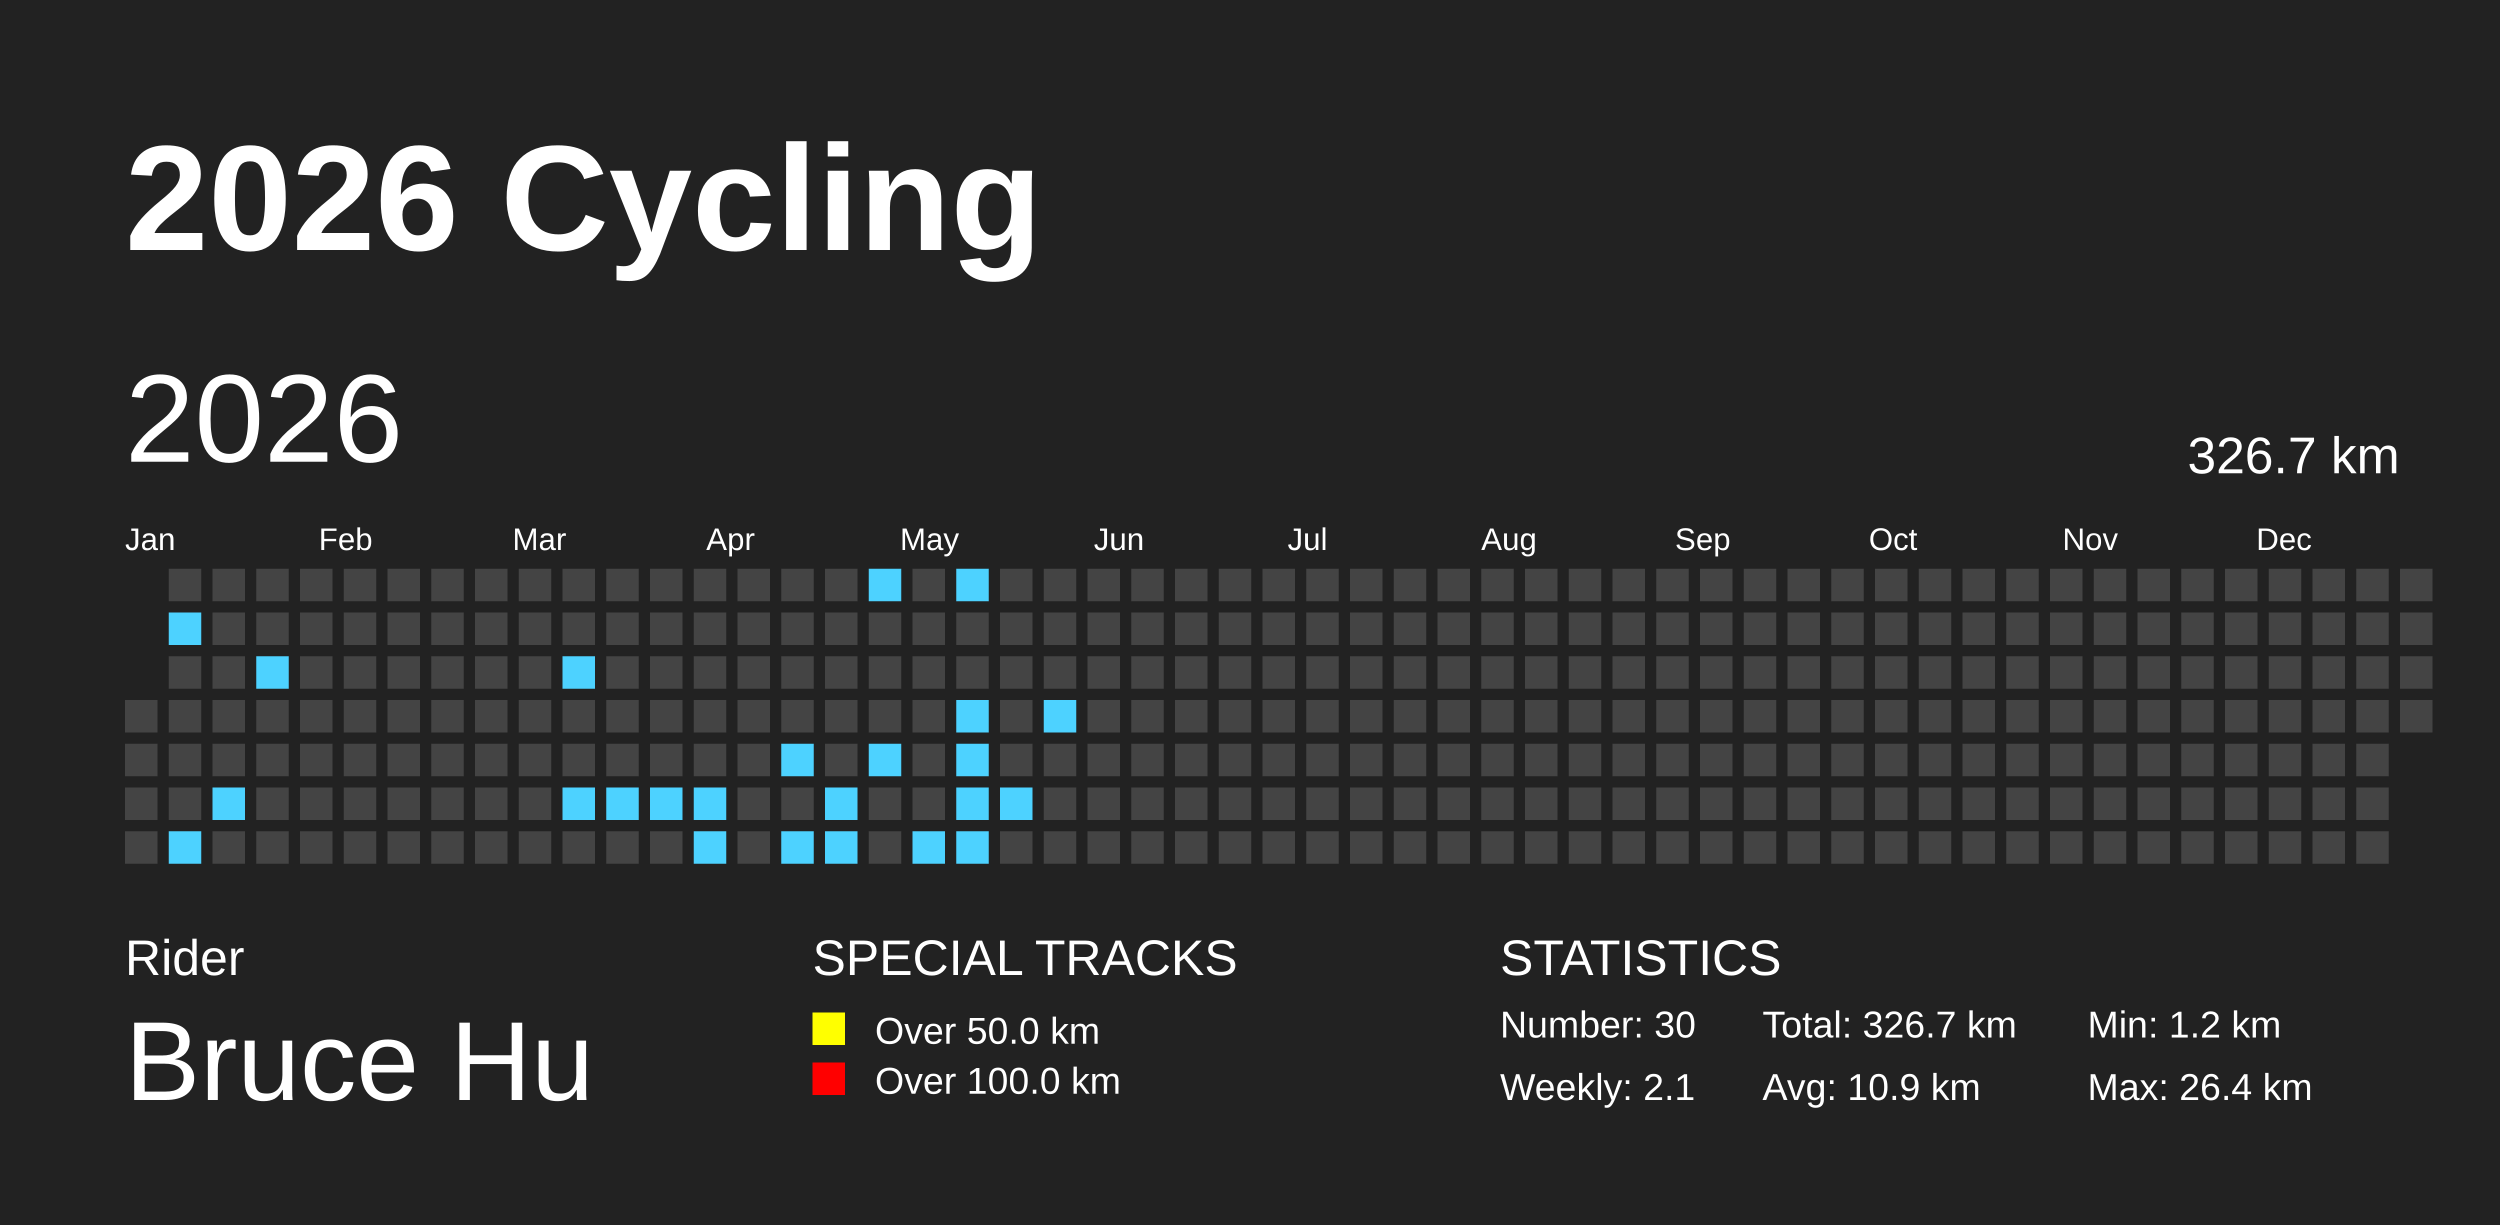
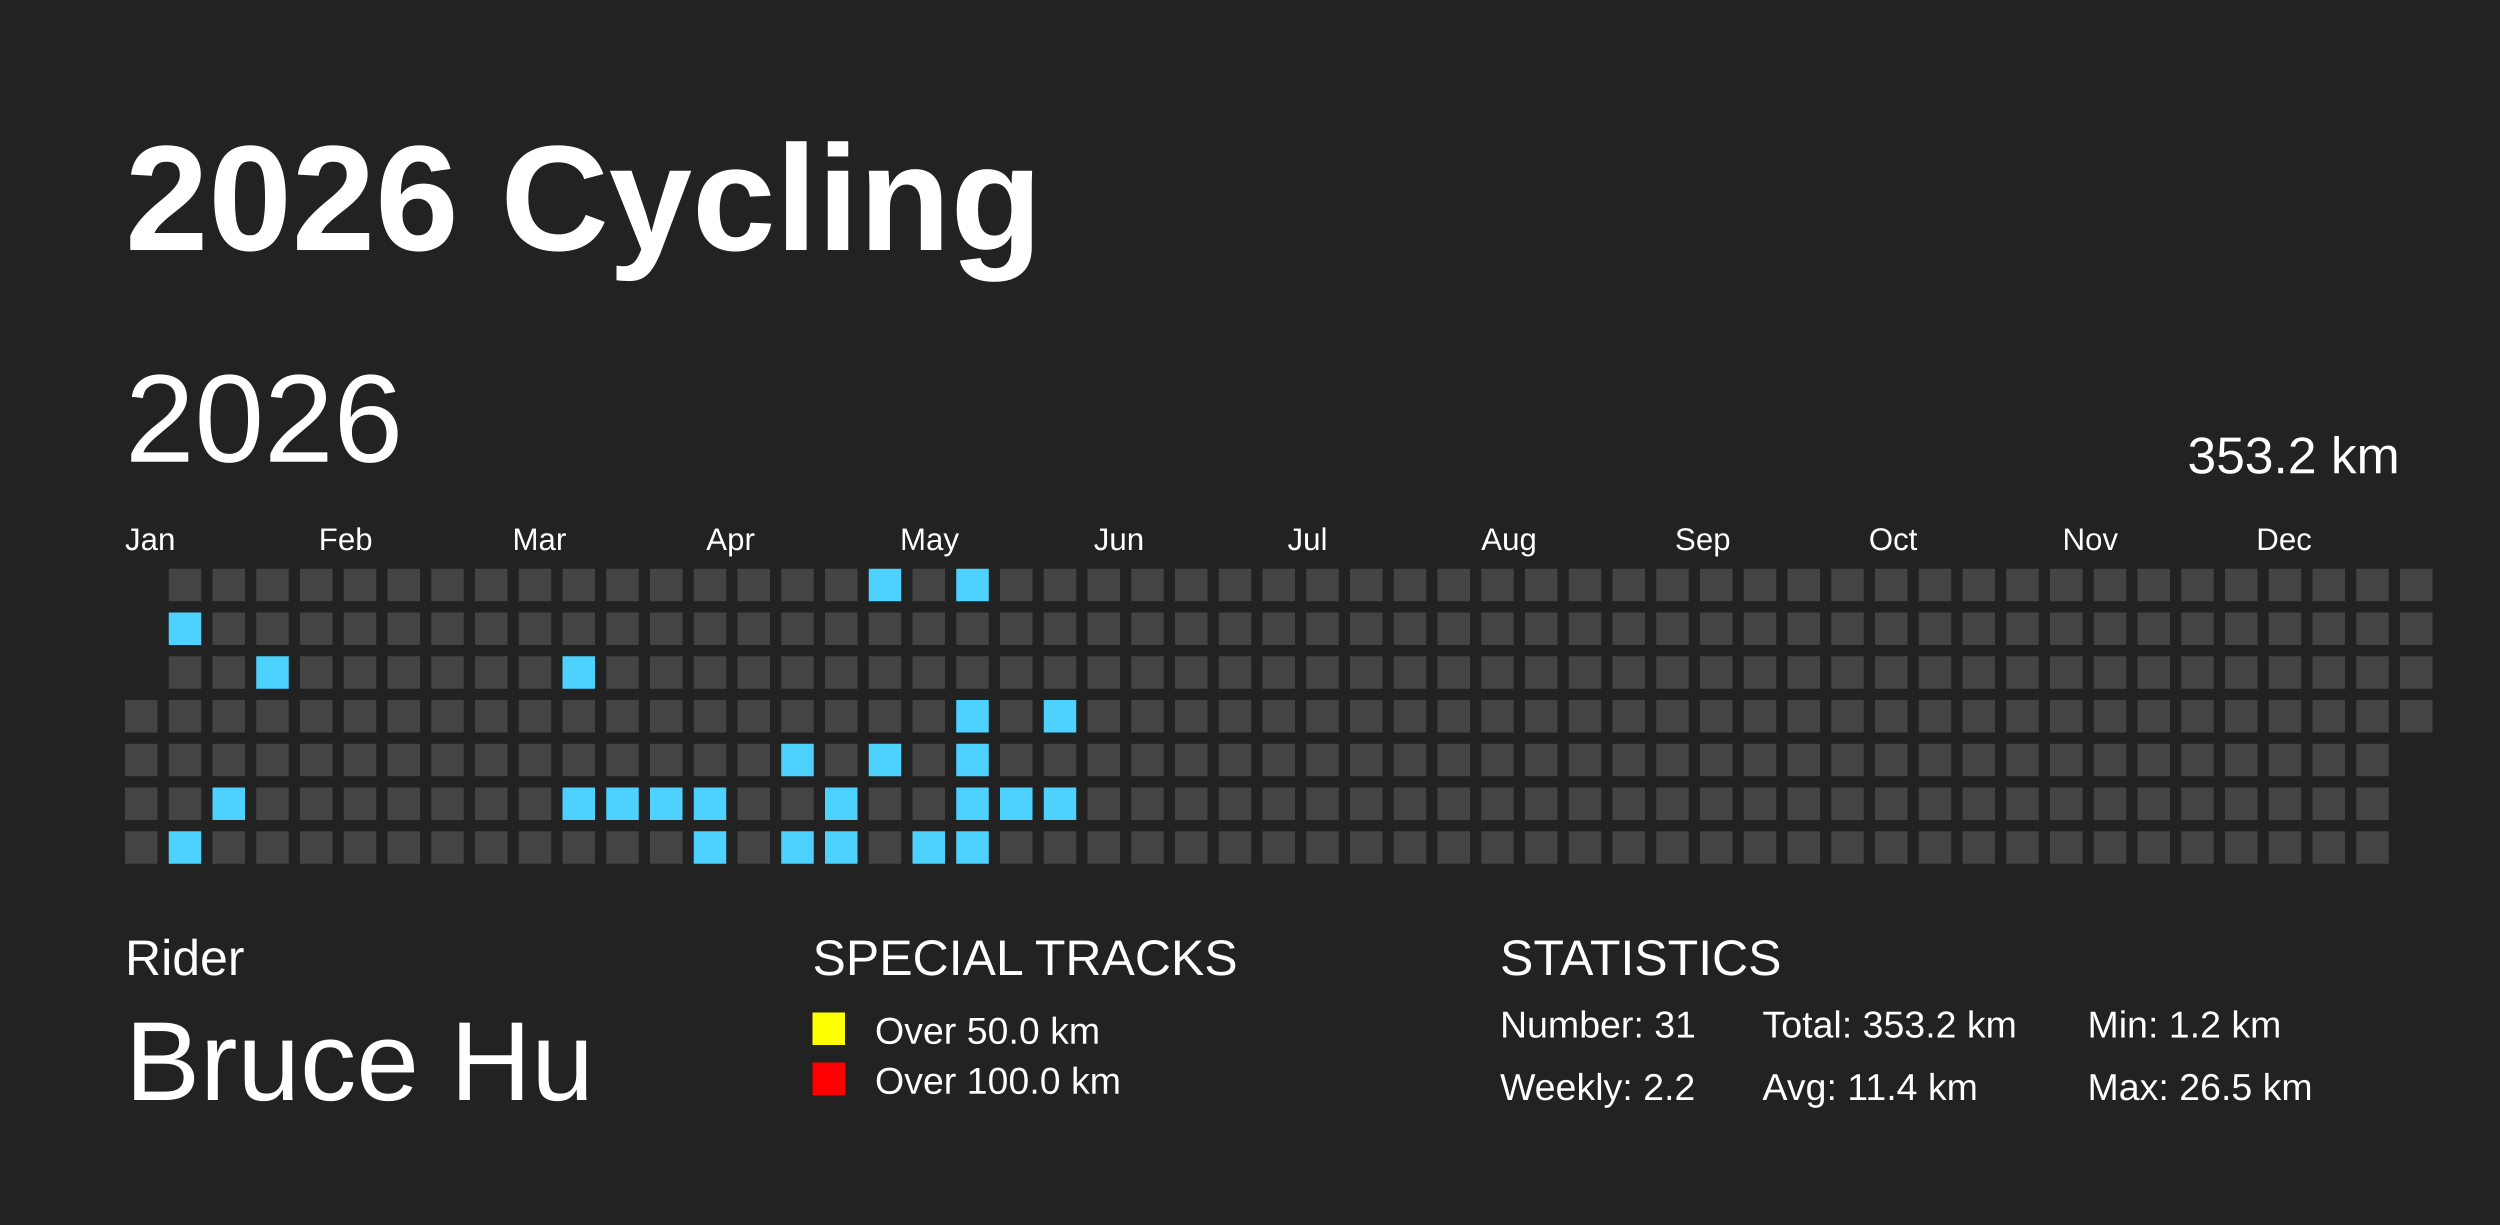
<svg xmlns="http://www.w3.org/2000/svg" baseProfile="full" height="98mm" version="1.1" viewBox="0,0,200,98" width="200mm">
  <defs />
  <rect fill="#222222" height="98" width="200" x="0" y="0" />
  <text fill="#FFFFFF" style="font-size:12px; font-family:Arial; font-weight:bold;" x="10" y="20">2026 Cycling</text>
  <text fill="#FFFFFF" style="font-size:4px; font-family:Arial" x="10" y="78">Rider</text>
  <text fill="#FFFFFF" style="font-size:9px; font-family:Arial" x="10" y="88">Bruce Hu</text>
  <text fill="#FFFFFF" style="font-size:4px; font-family:Arial" x="65" y="78">SPECIAL TRACKS</text>
  <rect fill="yellow" height="2.6" width="2.6" x="65" y="81" />
  <text fill="#FFFFFF" style="font-size:3px; font-family:Arial" x="70" y="83.5">Over 50.0 km</text>
  <rect fill="red" height="2.6" width="2.6" x="65" y="85" />
  <text fill="#FFFFFF" style="font-size:3px; font-family:Arial" x="70" y="87.5">Over 100.0 km</text>
  <text fill="#FFFFFF" style="font-size:4px; font-family:Arial" x="120" y="78">STATISTICS</text>
-   <text fill="#FFFFFF" style="font-size:3px; font-family:Arial" x="120" y="83">Number: 30</text>
-   <text fill="#FFFFFF" style="font-size:3px; font-family:Arial" x="120" y="88">Weekly: 2.1</text>
-   <text fill="#FFFFFF" style="font-size:3px; font-family:Arial" x="141" y="83">Total: 326.7 km</text>
-   <text fill="#FFFFFF" style="font-size:3px; font-family:Arial" x="141" y="88">Avg: 10.9 km</text>
+   <text fill="#FFFFFF" style="font-size:3px; font-family:Arial" x="120" y="83">Number: 31</text>
+   <text fill="#FFFFFF" style="font-size:3px; font-family:Arial" x="120" y="88">Weekly: 2.2</text>
+   <text fill="#FFFFFF" style="font-size:3px; font-family:Arial" x="141" y="83">Total: 353.2 km</text>
+   <text fill="#FFFFFF" style="font-size:3px; font-family:Arial" x="141" y="88">Avg: 11.4 km</text>
  <text fill="#FFFFFF" style="font-size:3px; font-family:Arial" x="167" y="83">Min: 1.2 km</text>
-   <text fill="#FFFFFF" style="font-size:3px; font-family:Arial" x="167" y="88">Max: 26.4 km</text>
+   <text fill="#FFFFFF" style="font-size:3px; font-family:Arial" x="167" y="88">Max: 26.5 km</text>
  <text dominant-baseline="hanging" fill="#FFFFFF" style="font-size:10.0px; font-family:Arial;" x="10" y="30">2026</text>
-   <text dominant-baseline="hanging" fill="#FFFFFF" style="font-size:4.125px; font-family:Arial;" x="175" y="35">326.7 km</text>
+   <text dominant-baseline="hanging" fill="#FFFFFF" style="font-size:4.125px; font-family:Arial;" x="175" y="35">353.2 km</text>
  <text fill="#FFFFFF" style="font-size:2.5px; font-family:Arial" x="10.0" y="44">Jan</text>
  <text fill="#FFFFFF" style="font-size:2.5px; font-family:Arial" x="25.5" y="44">Feb</text>
  <text fill="#FFFFFF" style="font-size:2.5px; font-family:Arial" x="41.0" y="44">Mar</text>
  <text fill="#FFFFFF" style="font-size:2.5px; font-family:Arial" x="56.5" y="44">Apr</text>
  <text fill="#FFFFFF" style="font-size:2.5px; font-family:Arial" x="72.0" y="44">May</text>
  <text fill="#FFFFFF" style="font-size:2.5px; font-family:Arial" x="87.5" y="44">Jun</text>
  <text fill="#FFFFFF" style="font-size:2.5px; font-family:Arial" x="103.0" y="44">Jul</text>
  <text fill="#FFFFFF" style="font-size:2.5px; font-family:Arial" x="118.5" y="44">Aug</text>
  <text fill="#FFFFFF" style="font-size:2.5px; font-family:Arial" x="134.0" y="44">Sep</text>
  <text fill="#FFFFFF" style="font-size:2.5px; font-family:Arial" x="149.5" y="44">Oct</text>
  <text fill="#FFFFFF" style="font-size:2.5px; font-family:Arial" x="165.0" y="44">Nov</text>
  <text fill="#FFFFFF" style="font-size:2.5px; font-family:Arial" x="180.5" y="44">Dec</text>
  <rect fill="#444444" height="2.6" width="2.6" x="10.0" y="56.0" />
  <rect fill="#444444" height="2.6" width="2.6" x="10.0" y="59.5" />
  <rect fill="#444444" height="2.6" width="2.6" x="10.0" y="63.0" />
  <rect fill="#444444" height="2.6" width="2.6" x="10.0" y="66.5" />
  <rect fill="#444444" height="2.6" width="2.6" x="13.5" y="45.5" />
  <rect fill="#4DD2FF" height="2.6" width="2.6" x="13.5" y="49.0" />
  <rect fill="#444444" height="2.6" width="2.6" x="13.5" y="52.5" />
  <rect fill="#444444" height="2.6" width="2.6" x="13.5" y="56.0" />
  <rect fill="#444444" height="2.6" width="2.6" x="13.5" y="59.5" />
  <rect fill="#444444" height="2.6" width="2.6" x="13.5" y="63.0" />
  <rect fill="#4DD2FF" height="2.6" width="2.6" x="13.5" y="66.5" />
  <rect fill="#444444" height="2.6" width="2.6" x="17.0" y="45.5" />
  <rect fill="#444444" height="2.6" width="2.6" x="17.0" y="49.0" />
  <rect fill="#444444" height="2.6" width="2.6" x="17.0" y="52.5" />
  <rect fill="#444444" height="2.6" width="2.6" x="17.0" y="56.0" />
  <rect fill="#444444" height="2.6" width="2.6" x="17.0" y="59.5" />
  <rect fill="#4DD2FF" height="2.6" width="2.6" x="17.0" y="63.0" />
  <rect fill="#444444" height="2.6" width="2.6" x="17.0" y="66.5" />
  <rect fill="#444444" height="2.6" width="2.6" x="20.5" y="45.5" />
  <rect fill="#444444" height="2.6" width="2.6" x="20.5" y="49.0" />
  <rect fill="#4DD2FF" height="2.6" width="2.6" x="20.5" y="52.5" />
  <rect fill="#444444" height="2.6" width="2.6" x="20.5" y="56.0" />
  <rect fill="#444444" height="2.6" width="2.6" x="20.5" y="59.5" />
  <rect fill="#444444" height="2.6" width="2.6" x="20.5" y="63.0" />
  <rect fill="#444444" height="2.6" width="2.6" x="20.5" y="66.5" />
  <rect fill="#444444" height="2.6" width="2.6" x="24.0" y="45.5" />
  <rect fill="#444444" height="2.6" width="2.6" x="24.0" y="49.0" />
  <rect fill="#444444" height="2.6" width="2.6" x="24.0" y="52.5" />
  <rect fill="#444444" height="2.6" width="2.6" x="24.0" y="56.0" />
  <rect fill="#444444" height="2.6" width="2.6" x="24.0" y="59.5" />
  <rect fill="#444444" height="2.6" width="2.6" x="24.0" y="63.0" />
  <rect fill="#444444" height="2.6" width="2.6" x="24.0" y="66.5" />
  <rect fill="#444444" height="2.6" width="2.6" x="27.5" y="45.5" />
  <rect fill="#444444" height="2.6" width="2.6" x="27.5" y="49.0" />
  <rect fill="#444444" height="2.6" width="2.6" x="27.5" y="52.5" />
  <rect fill="#444444" height="2.6" width="2.6" x="27.5" y="56.0" />
  <rect fill="#444444" height="2.6" width="2.6" x="27.5" y="59.5" />
  <rect fill="#444444" height="2.6" width="2.6" x="27.5" y="63.0" />
  <rect fill="#444444" height="2.6" width="2.6" x="27.5" y="66.5" />
  <rect fill="#444444" height="2.6" width="2.6" x="31.0" y="45.5" />
  <rect fill="#444444" height="2.6" width="2.6" x="31.0" y="49.0" />
  <rect fill="#444444" height="2.6" width="2.6" x="31.0" y="52.5" />
  <rect fill="#444444" height="2.6" width="2.6" x="31.0" y="56.0" />
  <rect fill="#444444" height="2.6" width="2.6" x="31.0" y="59.5" />
  <rect fill="#444444" height="2.6" width="2.6" x="31.0" y="63.0" />
  <rect fill="#444444" height="2.6" width="2.6" x="31.0" y="66.5" />
  <rect fill="#444444" height="2.6" width="2.6" x="34.5" y="45.5" />
  <rect fill="#444444" height="2.6" width="2.6" x="34.5" y="49.0" />
  <rect fill="#444444" height="2.6" width="2.6" x="34.5" y="52.5" />
  <rect fill="#444444" height="2.6" width="2.6" x="34.5" y="56.0" />
  <rect fill="#444444" height="2.6" width="2.6" x="34.5" y="59.5" />
  <rect fill="#444444" height="2.6" width="2.6" x="34.5" y="63.0" />
  <rect fill="#444444" height="2.6" width="2.6" x="34.5" y="66.5" />
  <rect fill="#444444" height="2.6" width="2.6" x="38.0" y="45.5" />
  <rect fill="#444444" height="2.6" width="2.6" x="38.0" y="49.0" />
  <rect fill="#444444" height="2.6" width="2.6" x="38.0" y="52.5" />
  <rect fill="#444444" height="2.6" width="2.6" x="38.0" y="56.0" />
  <rect fill="#444444" height="2.6" width="2.6" x="38.0" y="59.5" />
  <rect fill="#444444" height="2.6" width="2.6" x="38.0" y="63.0" />
  <rect fill="#444444" height="2.6" width="2.6" x="38.0" y="66.5" />
  <rect fill="#444444" height="2.6" width="2.6" x="41.5" y="45.5" />
  <rect fill="#444444" height="2.6" width="2.6" x="41.5" y="49.0" />
  <rect fill="#444444" height="2.6" width="2.6" x="41.5" y="52.5" />
  <rect fill="#444444" height="2.6" width="2.6" x="41.5" y="56.0" />
  <rect fill="#444444" height="2.6" width="2.6" x="41.5" y="59.5" />
  <rect fill="#444444" height="2.6" width="2.6" x="41.5" y="63.0" />
  <rect fill="#444444" height="2.6" width="2.6" x="41.5" y="66.5" />
  <rect fill="#444444" height="2.6" width="2.6" x="45.0" y="45.5" />
  <rect fill="#444444" height="2.6" width="2.6" x="45.0" y="49.0" />
  <rect fill="#4DD2FF" height="2.6" width="2.6" x="45.0" y="52.5" />
  <rect fill="#444444" height="2.6" width="2.6" x="45.0" y="56.0" />
  <rect fill="#444444" height="2.6" width="2.6" x="45.0" y="59.5" />
  <rect fill="#4DD2FF" height="2.6" width="2.6" x="45.0" y="63.0" />
  <rect fill="#444444" height="2.6" width="2.6" x="45.0" y="66.5" />
  <rect fill="#444444" height="2.6" width="2.6" x="48.5" y="45.5" />
  <rect fill="#444444" height="2.6" width="2.6" x="48.5" y="49.0" />
  <rect fill="#444444" height="2.6" width="2.6" x="48.5" y="52.5" />
  <rect fill="#444444" height="2.6" width="2.6" x="48.5" y="56.0" />
  <rect fill="#444444" height="2.6" width="2.6" x="48.5" y="59.5" />
  <rect fill="#4DD2FF" height="2.6" width="2.6" x="48.5" y="63.0" />
  <rect fill="#444444" height="2.6" width="2.6" x="48.5" y="66.5" />
  <rect fill="#444444" height="2.6" width="2.6" x="52.0" y="45.5" />
  <rect fill="#444444" height="2.6" width="2.6" x="52.0" y="49.0" />
  <rect fill="#444444" height="2.6" width="2.6" x="52.0" y="52.5" />
  <rect fill="#444444" height="2.6" width="2.6" x="52.0" y="56.0" />
  <rect fill="#444444" height="2.6" width="2.6" x="52.0" y="59.5" />
  <rect fill="#4DD2FF" height="2.6" width="2.6" x="52.0" y="63.0" />
  <rect fill="#444444" height="2.6" width="2.6" x="52.0" y="66.5" />
  <rect fill="#444444" height="2.6" width="2.6" x="55.5" y="45.5" />
  <rect fill="#444444" height="2.6" width="2.6" x="55.5" y="49.0" />
  <rect fill="#444444" height="2.6" width="2.6" x="55.5" y="52.5" />
  <rect fill="#444444" height="2.6" width="2.6" x="55.5" y="56.0" />
  <rect fill="#444444" height="2.6" width="2.6" x="55.5" y="59.5" />
  <rect fill="#4DD2FF" height="2.6" width="2.6" x="55.5" y="63.0" />
  <rect fill="#4DD2FF" height="2.6" width="2.6" x="55.5" y="66.5" />
  <rect fill="#444444" height="2.6" width="2.6" x="59.0" y="45.5" />
  <rect fill="#444444" height="2.6" width="2.6" x="59.0" y="49.0" />
  <rect fill="#444444" height="2.6" width="2.6" x="59.0" y="52.5" />
  <rect fill="#444444" height="2.6" width="2.6" x="59.0" y="56.0" />
  <rect fill="#444444" height="2.6" width="2.6" x="59.0" y="59.5" />
  <rect fill="#444444" height="2.6" width="2.6" x="59.0" y="63.0" />
  <rect fill="#444444" height="2.6" width="2.6" x="59.0" y="66.5" />
  <rect fill="#444444" height="2.6" width="2.6" x="62.5" y="45.5" />
  <rect fill="#444444" height="2.6" width="2.6" x="62.5" y="49.0" />
  <rect fill="#444444" height="2.6" width="2.6" x="62.5" y="52.5" />
  <rect fill="#444444" height="2.6" width="2.6" x="62.5" y="56.0" />
  <rect fill="#4DD2FF" height="2.6" width="2.6" x="62.5" y="59.5" />
  <rect fill="#444444" height="2.6" width="2.6" x="62.5" y="63.0" />
  <rect fill="#4DD2FF" height="2.6" width="2.6" x="62.5" y="66.5" />
  <rect fill="#444444" height="2.6" width="2.6" x="66.0" y="45.5" />
  <rect fill="#444444" height="2.6" width="2.6" x="66.0" y="49.0" />
  <rect fill="#444444" height="2.6" width="2.6" x="66.0" y="52.5" />
  <rect fill="#444444" height="2.6" width="2.6" x="66.0" y="56.0" />
  <rect fill="#444444" height="2.6" width="2.6" x="66.0" y="59.5" />
  <rect fill="#4DD2FF" height="2.6" width="2.6" x="66.0" y="63.0" />
  <rect fill="#4DD2FF" height="2.6" width="2.6" x="66.0" y="66.5" />
  <rect fill="#4DD2FF" height="2.6" width="2.6" x="69.5" y="45.5" />
  <rect fill="#444444" height="2.6" width="2.6" x="69.5" y="49.0" />
  <rect fill="#444444" height="2.6" width="2.6" x="69.5" y="52.5" />
  <rect fill="#444444" height="2.6" width="2.6" x="69.5" y="56.0" />
  <rect fill="#4DD2FF" height="2.6" width="2.6" x="69.5" y="59.5" />
  <rect fill="#444444" height="2.6" width="2.6" x="69.5" y="63.0" />
  <rect fill="#444444" height="2.6" width="2.6" x="69.5" y="66.5" />
  <rect fill="#444444" height="2.6" width="2.6" x="73.0" y="45.5" />
  <rect fill="#444444" height="2.6" width="2.6" x="73.0" y="49.0" />
  <rect fill="#444444" height="2.6" width="2.6" x="73.0" y="52.5" />
  <rect fill="#444444" height="2.6" width="2.6" x="73.0" y="56.0" />
  <rect fill="#444444" height="2.6" width="2.6" x="73.0" y="59.5" />
  <rect fill="#444444" height="2.6" width="2.6" x="73.0" y="63.0" />
  <rect fill="#4DD2FF" height="2.6" width="2.6" x="73.0" y="66.5" />
  <rect fill="#4DD2FF" height="2.6" width="2.6" x="76.5" y="45.5" />
  <rect fill="#444444" height="2.6" width="2.6" x="76.5" y="49.0" />
  <rect fill="#444444" height="2.6" width="2.6" x="76.5" y="52.5" />
  <rect fill="#4DD2FF" height="2.6" width="2.6" x="76.5" y="56.0" />
  <rect fill="#4DD2FF" height="2.6" width="2.6" x="76.5" y="59.5" />
  <rect fill="#4DD2FF" height="2.6" width="2.6" x="76.5" y="63.0" />
  <rect fill="#4DD2FF" height="2.6" width="2.6" x="76.5" y="66.5" />
  <rect fill="#444444" height="2.6" width="2.6" x="80.0" y="45.5" />
  <rect fill="#444444" height="2.6" width="2.6" x="80.0" y="49.0" />
  <rect fill="#444444" height="2.6" width="2.6" x="80.0" y="52.5" />
  <rect fill="#444444" height="2.6" width="2.6" x="80.0" y="56.0" />
  <rect fill="#444444" height="2.6" width="2.6" x="80.0" y="59.5" />
  <rect fill="#4DD2FF" height="2.6" width="2.6" x="80.0" y="63.0" />
  <rect fill="#444444" height="2.6" width="2.6" x="80.0" y="66.5" />
  <rect fill="#444444" height="2.6" width="2.6" x="83.5" y="45.5" />
  <rect fill="#444444" height="2.6" width="2.6" x="83.5" y="49.0" />
  <rect fill="#444444" height="2.6" width="2.6" x="83.5" y="52.5" />
  <rect fill="#4DD2FF" height="2.6" width="2.6" x="83.5" y="56.0" />
  <rect fill="#444444" height="2.6" width="2.6" x="83.5" y="59.5" />
-   <rect fill="#444444" height="2.6" width="2.6" x="83.5" y="63.0" />
+   <rect fill="#4DD2FF" height="2.6" width="2.6" x="83.5" y="63.0" />
  <rect fill="#444444" height="2.6" width="2.6" x="83.5" y="66.5" />
  <rect fill="#444444" height="2.6" width="2.6" x="87.0" y="45.5" />
  <rect fill="#444444" height="2.6" width="2.6" x="87.0" y="49.0" />
  <rect fill="#444444" height="2.6" width="2.6" x="87.0" y="52.5" />
  <rect fill="#444444" height="2.6" width="2.6" x="87.0" y="56.0" />
  <rect fill="#444444" height="2.6" width="2.6" x="87.0" y="59.5" />
  <rect fill="#444444" height="2.6" width="2.6" x="87.0" y="63.0" />
  <rect fill="#444444" height="2.6" width="2.6" x="87.0" y="66.5" />
  <rect fill="#444444" height="2.6" width="2.6" x="90.5" y="45.5" />
  <rect fill="#444444" height="2.6" width="2.6" x="90.5" y="49.0" />
  <rect fill="#444444" height="2.6" width="2.6" x="90.5" y="52.5" />
  <rect fill="#444444" height="2.6" width="2.6" x="90.5" y="56.0" />
  <rect fill="#444444" height="2.6" width="2.6" x="90.5" y="59.5" />
  <rect fill="#444444" height="2.6" width="2.6" x="90.5" y="63.0" />
  <rect fill="#444444" height="2.6" width="2.6" x="90.5" y="66.5" />
  <rect fill="#444444" height="2.6" width="2.6" x="94.0" y="45.5" />
  <rect fill="#444444" height="2.6" width="2.6" x="94.0" y="49.0" />
  <rect fill="#444444" height="2.6" width="2.6" x="94.0" y="52.5" />
  <rect fill="#444444" height="2.6" width="2.6" x="94.0" y="56.0" />
  <rect fill="#444444" height="2.6" width="2.6" x="94.0" y="59.5" />
  <rect fill="#444444" height="2.6" width="2.6" x="94.0" y="63.0" />
  <rect fill="#444444" height="2.6" width="2.6" x="94.0" y="66.5" />
  <rect fill="#444444" height="2.6" width="2.6" x="97.5" y="45.5" />
  <rect fill="#444444" height="2.6" width="2.6" x="97.5" y="49.0" />
  <rect fill="#444444" height="2.6" width="2.6" x="97.5" y="52.5" />
  <rect fill="#444444" height="2.6" width="2.6" x="97.5" y="56.0" />
  <rect fill="#444444" height="2.6" width="2.6" x="97.5" y="59.5" />
  <rect fill="#444444" height="2.6" width="2.6" x="97.5" y="63.0" />
  <rect fill="#444444" height="2.6" width="2.6" x="97.5" y="66.5" />
  <rect fill="#444444" height="2.6" width="2.6" x="101.0" y="45.5" />
  <rect fill="#444444" height="2.6" width="2.6" x="101.0" y="49.0" />
  <rect fill="#444444" height="2.6" width="2.6" x="101.0" y="52.5" />
  <rect fill="#444444" height="2.6" width="2.6" x="101.0" y="56.0" />
  <rect fill="#444444" height="2.6" width="2.6" x="101.0" y="59.5" />
  <rect fill="#444444" height="2.6" width="2.6" x="101.0" y="63.0" />
  <rect fill="#444444" height="2.6" width="2.6" x="101.0" y="66.5" />
  <rect fill="#444444" height="2.6" width="2.6" x="104.5" y="45.5" />
  <rect fill="#444444" height="2.6" width="2.6" x="104.5" y="49.0" />
  <rect fill="#444444" height="2.6" width="2.6" x="104.5" y="52.5" />
  <rect fill="#444444" height="2.6" width="2.6" x="104.5" y="56.0" />
  <rect fill="#444444" height="2.6" width="2.6" x="104.5" y="59.5" />
  <rect fill="#444444" height="2.6" width="2.6" x="104.5" y="63.0" />
  <rect fill="#444444" height="2.6" width="2.6" x="104.5" y="66.5" />
  <rect fill="#444444" height="2.6" width="2.6" x="108.0" y="45.5" />
  <rect fill="#444444" height="2.6" width="2.6" x="108.0" y="49.0" />
  <rect fill="#444444" height="2.6" width="2.6" x="108.0" y="52.5" />
  <rect fill="#444444" height="2.6" width="2.6" x="108.0" y="56.0" />
  <rect fill="#444444" height="2.6" width="2.6" x="108.0" y="59.5" />
  <rect fill="#444444" height="2.6" width="2.6" x="108.0" y="63.0" />
  <rect fill="#444444" height="2.6" width="2.6" x="108.0" y="66.5" />
  <rect fill="#444444" height="2.6" width="2.6" x="111.5" y="45.5" />
  <rect fill="#444444" height="2.6" width="2.6" x="111.5" y="49.0" />
  <rect fill="#444444" height="2.6" width="2.6" x="111.5" y="52.5" />
  <rect fill="#444444" height="2.6" width="2.6" x="111.5" y="56.0" />
  <rect fill="#444444" height="2.6" width="2.6" x="111.5" y="59.5" />
  <rect fill="#444444" height="2.6" width="2.6" x="111.5" y="63.0" />
  <rect fill="#444444" height="2.6" width="2.6" x="111.5" y="66.5" />
  <rect fill="#444444" height="2.6" width="2.6" x="115.0" y="45.5" />
  <rect fill="#444444" height="2.6" width="2.6" x="115.0" y="49.0" />
  <rect fill="#444444" height="2.6" width="2.6" x="115.0" y="52.5" />
  <rect fill="#444444" height="2.6" width="2.6" x="115.0" y="56.0" />
  <rect fill="#444444" height="2.6" width="2.6" x="115.0" y="59.5" />
  <rect fill="#444444" height="2.6" width="2.6" x="115.0" y="63.0" />
  <rect fill="#444444" height="2.6" width="2.6" x="115.0" y="66.5" />
  <rect fill="#444444" height="2.6" width="2.6" x="118.5" y="45.5" />
  <rect fill="#444444" height="2.6" width="2.6" x="118.5" y="49.0" />
  <rect fill="#444444" height="2.6" width="2.6" x="118.5" y="52.5" />
  <rect fill="#444444" height="2.6" width="2.6" x="118.5" y="56.0" />
  <rect fill="#444444" height="2.6" width="2.6" x="118.5" y="59.5" />
  <rect fill="#444444" height="2.6" width="2.6" x="118.5" y="63.0" />
  <rect fill="#444444" height="2.6" width="2.6" x="118.5" y="66.5" />
  <rect fill="#444444" height="2.6" width="2.6" x="122.0" y="45.5" />
  <rect fill="#444444" height="2.6" width="2.6" x="122.0" y="49.0" />
  <rect fill="#444444" height="2.6" width="2.6" x="122.0" y="52.5" />
  <rect fill="#444444" height="2.6" width="2.6" x="122.0" y="56.0" />
  <rect fill="#444444" height="2.6" width="2.6" x="122.0" y="59.5" />
  <rect fill="#444444" height="2.6" width="2.6" x="122.0" y="63.0" />
  <rect fill="#444444" height="2.6" width="2.6" x="122.0" y="66.5" />
  <rect fill="#444444" height="2.6" width="2.6" x="125.5" y="45.5" />
  <rect fill="#444444" height="2.6" width="2.6" x="125.5" y="49.0" />
  <rect fill="#444444" height="2.6" width="2.6" x="125.5" y="52.5" />
  <rect fill="#444444" height="2.6" width="2.6" x="125.5" y="56.0" />
  <rect fill="#444444" height="2.6" width="2.6" x="125.5" y="59.5" />
  <rect fill="#444444" height="2.6" width="2.6" x="125.5" y="63.0" />
  <rect fill="#444444" height="2.6" width="2.6" x="125.5" y="66.5" />
  <rect fill="#444444" height="2.6" width="2.6" x="129.0" y="45.5" />
  <rect fill="#444444" height="2.6" width="2.6" x="129.0" y="49.0" />
  <rect fill="#444444" height="2.6" width="2.6" x="129.0" y="52.5" />
  <rect fill="#444444" height="2.6" width="2.6" x="129.0" y="56.0" />
  <rect fill="#444444" height="2.6" width="2.6" x="129.0" y="59.5" />
  <rect fill="#444444" height="2.6" width="2.6" x="129.0" y="63.0" />
  <rect fill="#444444" height="2.6" width="2.6" x="129.0" y="66.5" />
  <rect fill="#444444" height="2.6" width="2.6" x="132.5" y="45.5" />
  <rect fill="#444444" height="2.6" width="2.6" x="132.5" y="49.0" />
  <rect fill="#444444" height="2.6" width="2.6" x="132.5" y="52.5" />
  <rect fill="#444444" height="2.6" width="2.6" x="132.5" y="56.0" />
  <rect fill="#444444" height="2.6" width="2.6" x="132.5" y="59.5" />
  <rect fill="#444444" height="2.6" width="2.6" x="132.5" y="63.0" />
  <rect fill="#444444" height="2.6" width="2.6" x="132.5" y="66.5" />
  <rect fill="#444444" height="2.6" width="2.6" x="136.0" y="45.5" />
  <rect fill="#444444" height="2.6" width="2.6" x="136.0" y="49.0" />
  <rect fill="#444444" height="2.6" width="2.6" x="136.0" y="52.5" />
  <rect fill="#444444" height="2.6" width="2.6" x="136.0" y="56.0" />
  <rect fill="#444444" height="2.6" width="2.6" x="136.0" y="59.5" />
  <rect fill="#444444" height="2.6" width="2.6" x="136.0" y="63.0" />
  <rect fill="#444444" height="2.6" width="2.6" x="136.0" y="66.5" />
  <rect fill="#444444" height="2.6" width="2.6" x="139.5" y="45.5" />
  <rect fill="#444444" height="2.6" width="2.6" x="139.5" y="49.0" />
  <rect fill="#444444" height="2.6" width="2.6" x="139.5" y="52.5" />
  <rect fill="#444444" height="2.6" width="2.6" x="139.5" y="56.0" />
  <rect fill="#444444" height="2.6" width="2.6" x="139.5" y="59.5" />
  <rect fill="#444444" height="2.6" width="2.6" x="139.5" y="63.0" />
  <rect fill="#444444" height="2.6" width="2.6" x="139.5" y="66.5" />
  <rect fill="#444444" height="2.6" width="2.6" x="143.0" y="45.5" />
  <rect fill="#444444" height="2.6" width="2.6" x="143.0" y="49.0" />
  <rect fill="#444444" height="2.6" width="2.6" x="143.0" y="52.5" />
  <rect fill="#444444" height="2.6" width="2.6" x="143.0" y="56.0" />
  <rect fill="#444444" height="2.6" width="2.6" x="143.0" y="59.5" />
  <rect fill="#444444" height="2.6" width="2.6" x="143.0" y="63.0" />
  <rect fill="#444444" height="2.6" width="2.6" x="143.0" y="66.5" />
  <rect fill="#444444" height="2.6" width="2.6" x="146.5" y="45.5" />
  <rect fill="#444444" height="2.6" width="2.6" x="146.5" y="49.0" />
  <rect fill="#444444" height="2.6" width="2.6" x="146.5" y="52.5" />
  <rect fill="#444444" height="2.6" width="2.6" x="146.5" y="56.0" />
  <rect fill="#444444" height="2.6" width="2.6" x="146.5" y="59.5" />
  <rect fill="#444444" height="2.6" width="2.6" x="146.5" y="63.0" />
  <rect fill="#444444" height="2.6" width="2.6" x="146.5" y="66.5" />
  <rect fill="#444444" height="2.6" width="2.6" x="150.0" y="45.5" />
  <rect fill="#444444" height="2.6" width="2.6" x="150.0" y="49.0" />
  <rect fill="#444444" height="2.6" width="2.6" x="150.0" y="52.5" />
  <rect fill="#444444" height="2.6" width="2.6" x="150.0" y="56.0" />
  <rect fill="#444444" height="2.6" width="2.6" x="150.0" y="59.5" />
  <rect fill="#444444" height="2.6" width="2.6" x="150.0" y="63.0" />
  <rect fill="#444444" height="2.6" width="2.6" x="150.0" y="66.5" />
  <rect fill="#444444" height="2.6" width="2.6" x="153.5" y="45.5" />
  <rect fill="#444444" height="2.6" width="2.6" x="153.5" y="49.0" />
  <rect fill="#444444" height="2.6" width="2.6" x="153.5" y="52.5" />
  <rect fill="#444444" height="2.6" width="2.6" x="153.5" y="56.0" />
  <rect fill="#444444" height="2.6" width="2.6" x="153.5" y="59.5" />
  <rect fill="#444444" height="2.6" width="2.6" x="153.5" y="63.0" />
  <rect fill="#444444" height="2.6" width="2.6" x="153.5" y="66.5" />
  <rect fill="#444444" height="2.6" width="2.6" x="157.0" y="45.5" />
  <rect fill="#444444" height="2.6" width="2.6" x="157.0" y="49.0" />
  <rect fill="#444444" height="2.6" width="2.6" x="157.0" y="52.5" />
  <rect fill="#444444" height="2.6" width="2.6" x="157.0" y="56.0" />
  <rect fill="#444444" height="2.6" width="2.6" x="157.0" y="59.5" />
  <rect fill="#444444" height="2.6" width="2.6" x="157.0" y="63.0" />
  <rect fill="#444444" height="2.6" width="2.6" x="157.0" y="66.5" />
  <rect fill="#444444" height="2.6" width="2.6" x="160.5" y="45.5" />
  <rect fill="#444444" height="2.6" width="2.6" x="160.5" y="49.0" />
  <rect fill="#444444" height="2.6" width="2.6" x="160.5" y="52.5" />
  <rect fill="#444444" height="2.6" width="2.6" x="160.5" y="56.0" />
  <rect fill="#444444" height="2.6" width="2.6" x="160.5" y="59.5" />
  <rect fill="#444444" height="2.6" width="2.6" x="160.5" y="63.0" />
  <rect fill="#444444" height="2.6" width="2.6" x="160.5" y="66.5" />
  <rect fill="#444444" height="2.6" width="2.6" x="164.0" y="45.5" />
  <rect fill="#444444" height="2.6" width="2.6" x="164.0" y="49.0" />
  <rect fill="#444444" height="2.6" width="2.6" x="164.0" y="52.5" />
  <rect fill="#444444" height="2.6" width="2.6" x="164.0" y="56.0" />
  <rect fill="#444444" height="2.6" width="2.6" x="164.0" y="59.5" />
  <rect fill="#444444" height="2.6" width="2.6" x="164.0" y="63.0" />
  <rect fill="#444444" height="2.6" width="2.6" x="164.0" y="66.5" />
  <rect fill="#444444" height="2.6" width="2.6" x="167.5" y="45.5" />
  <rect fill="#444444" height="2.6" width="2.6" x="167.5" y="49.0" />
  <rect fill="#444444" height="2.6" width="2.6" x="167.5" y="52.5" />
  <rect fill="#444444" height="2.6" width="2.6" x="167.5" y="56.0" />
  <rect fill="#444444" height="2.6" width="2.6" x="167.5" y="59.5" />
  <rect fill="#444444" height="2.6" width="2.6" x="167.5" y="63.0" />
  <rect fill="#444444" height="2.6" width="2.6" x="167.5" y="66.5" />
  <rect fill="#444444" height="2.6" width="2.6" x="171.0" y="45.5" />
  <rect fill="#444444" height="2.6" width="2.6" x="171.0" y="49.0" />
  <rect fill="#444444" height="2.6" width="2.6" x="171.0" y="52.5" />
  <rect fill="#444444" height="2.6" width="2.6" x="171.0" y="56.0" />
  <rect fill="#444444" height="2.6" width="2.6" x="171.0" y="59.5" />
  <rect fill="#444444" height="2.6" width="2.6" x="171.0" y="63.0" />
  <rect fill="#444444" height="2.6" width="2.6" x="171.0" y="66.5" />
  <rect fill="#444444" height="2.6" width="2.6" x="174.5" y="45.5" />
  <rect fill="#444444" height="2.6" width="2.6" x="174.5" y="49.0" />
  <rect fill="#444444" height="2.6" width="2.6" x="174.5" y="52.5" />
  <rect fill="#444444" height="2.6" width="2.6" x="174.5" y="56.0" />
  <rect fill="#444444" height="2.6" width="2.6" x="174.5" y="59.5" />
  <rect fill="#444444" height="2.6" width="2.6" x="174.5" y="63.0" />
  <rect fill="#444444" height="2.6" width="2.6" x="174.5" y="66.5" />
  <rect fill="#444444" height="2.6" width="2.6" x="178.0" y="45.5" />
  <rect fill="#444444" height="2.6" width="2.6" x="178.0" y="49.0" />
  <rect fill="#444444" height="2.6" width="2.6" x="178.0" y="52.5" />
  <rect fill="#444444" height="2.6" width="2.6" x="178.0" y="56.0" />
  <rect fill="#444444" height="2.6" width="2.6" x="178.0" y="59.5" />
  <rect fill="#444444" height="2.6" width="2.6" x="178.0" y="63.0" />
  <rect fill="#444444" height="2.6" width="2.6" x="178.0" y="66.5" />
  <rect fill="#444444" height="2.6" width="2.6" x="181.5" y="45.5" />
  <rect fill="#444444" height="2.6" width="2.6" x="181.5" y="49.0" />
  <rect fill="#444444" height="2.6" width="2.6" x="181.5" y="52.5" />
  <rect fill="#444444" height="2.6" width="2.6" x="181.5" y="56.0" />
  <rect fill="#444444" height="2.6" width="2.6" x="181.5" y="59.5" />
  <rect fill="#444444" height="2.6" width="2.6" x="181.5" y="63.0" />
  <rect fill="#444444" height="2.6" width="2.6" x="181.5" y="66.5" />
  <rect fill="#444444" height="2.6" width="2.6" x="185.0" y="45.5" />
  <rect fill="#444444" height="2.6" width="2.6" x="185.0" y="49.0" />
  <rect fill="#444444" height="2.6" width="2.6" x="185.0" y="52.5" />
  <rect fill="#444444" height="2.6" width="2.6" x="185.0" y="56.0" />
  <rect fill="#444444" height="2.6" width="2.6" x="185.0" y="59.5" />
  <rect fill="#444444" height="2.6" width="2.6" x="185.0" y="63.0" />
  <rect fill="#444444" height="2.6" width="2.6" x="185.0" y="66.5" />
  <rect fill="#444444" height="2.6" width="2.6" x="188.5" y="45.5" />
  <rect fill="#444444" height="2.6" width="2.6" x="188.5" y="49.0" />
  <rect fill="#444444" height="2.6" width="2.6" x="188.5" y="52.5" />
  <rect fill="#444444" height="2.6" width="2.6" x="188.5" y="56.0" />
  <rect fill="#444444" height="2.6" width="2.6" x="188.5" y="59.5" />
  <rect fill="#444444" height="2.6" width="2.6" x="188.5" y="63.0" />
  <rect fill="#444444" height="2.6" width="2.6" x="188.5" y="66.5" />
  <rect fill="#444444" height="2.6" width="2.6" x="192.0" y="45.5" />
  <rect fill="#444444" height="2.6" width="2.6" x="192.0" y="49.0" />
  <rect fill="#444444" height="2.6" width="2.6" x="192.0" y="52.5" />
  <rect fill="#444444" height="2.6" width="2.6" x="192.0" y="56.0" />
</svg>
